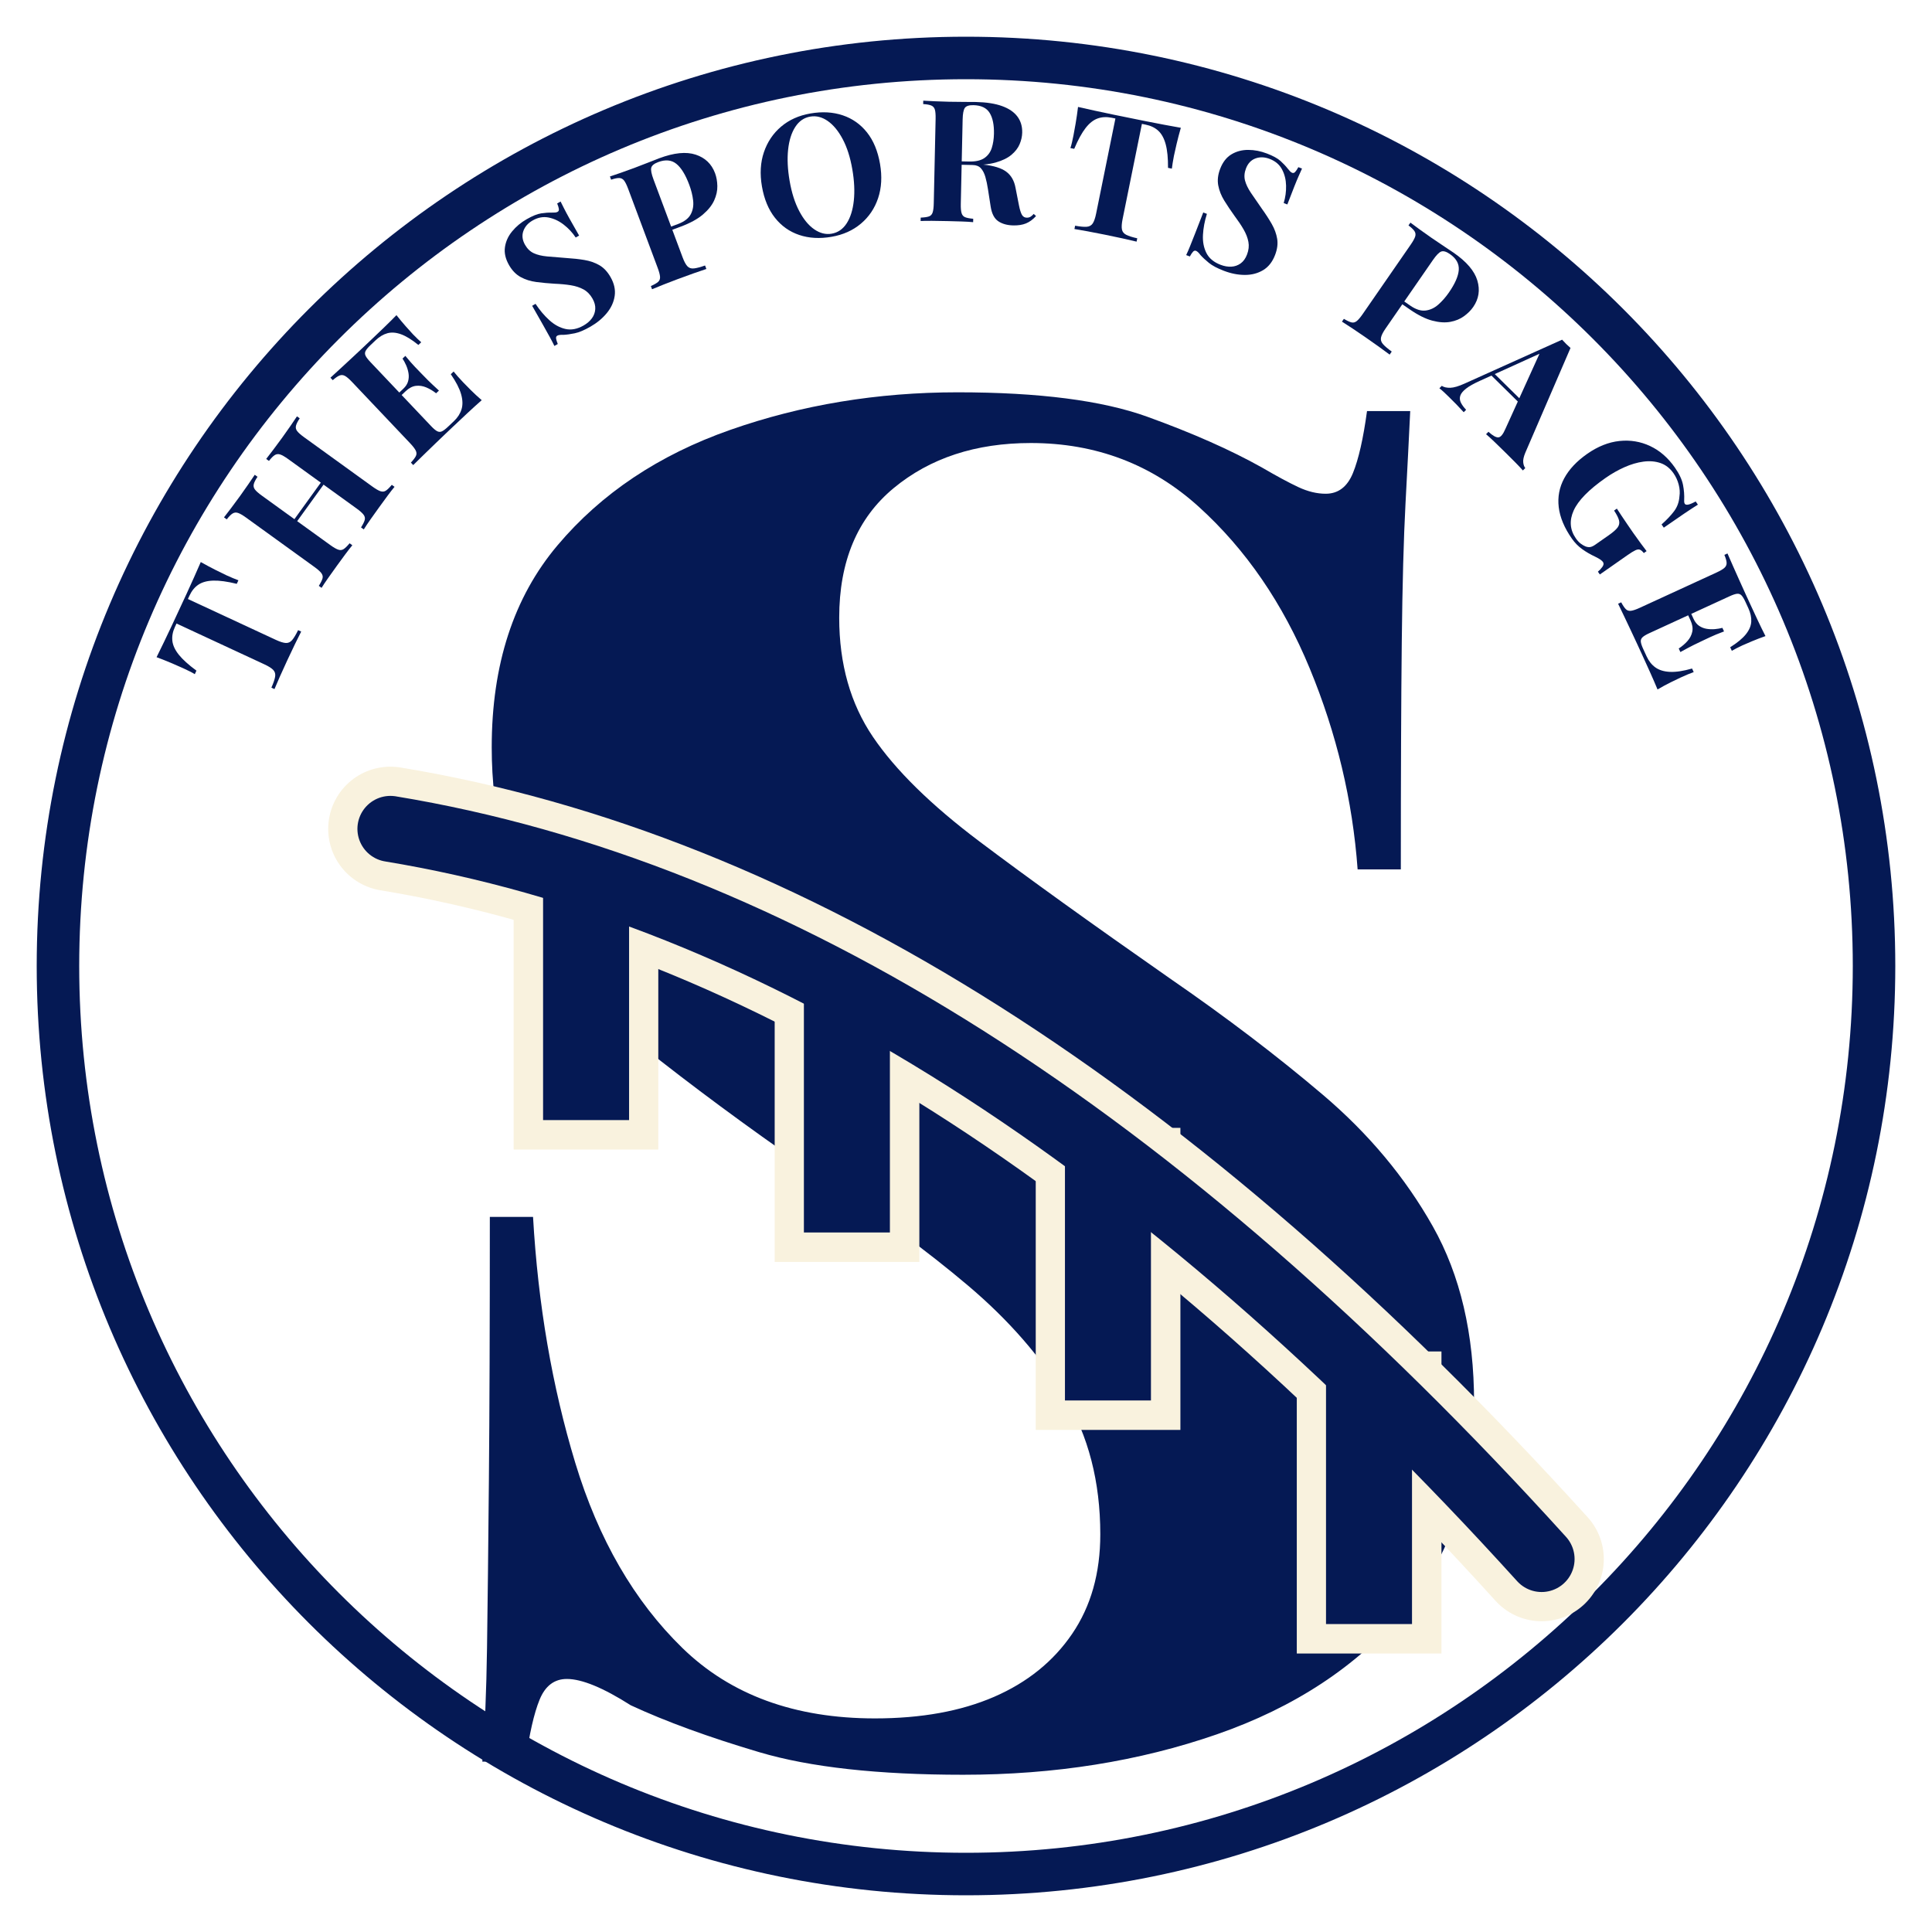
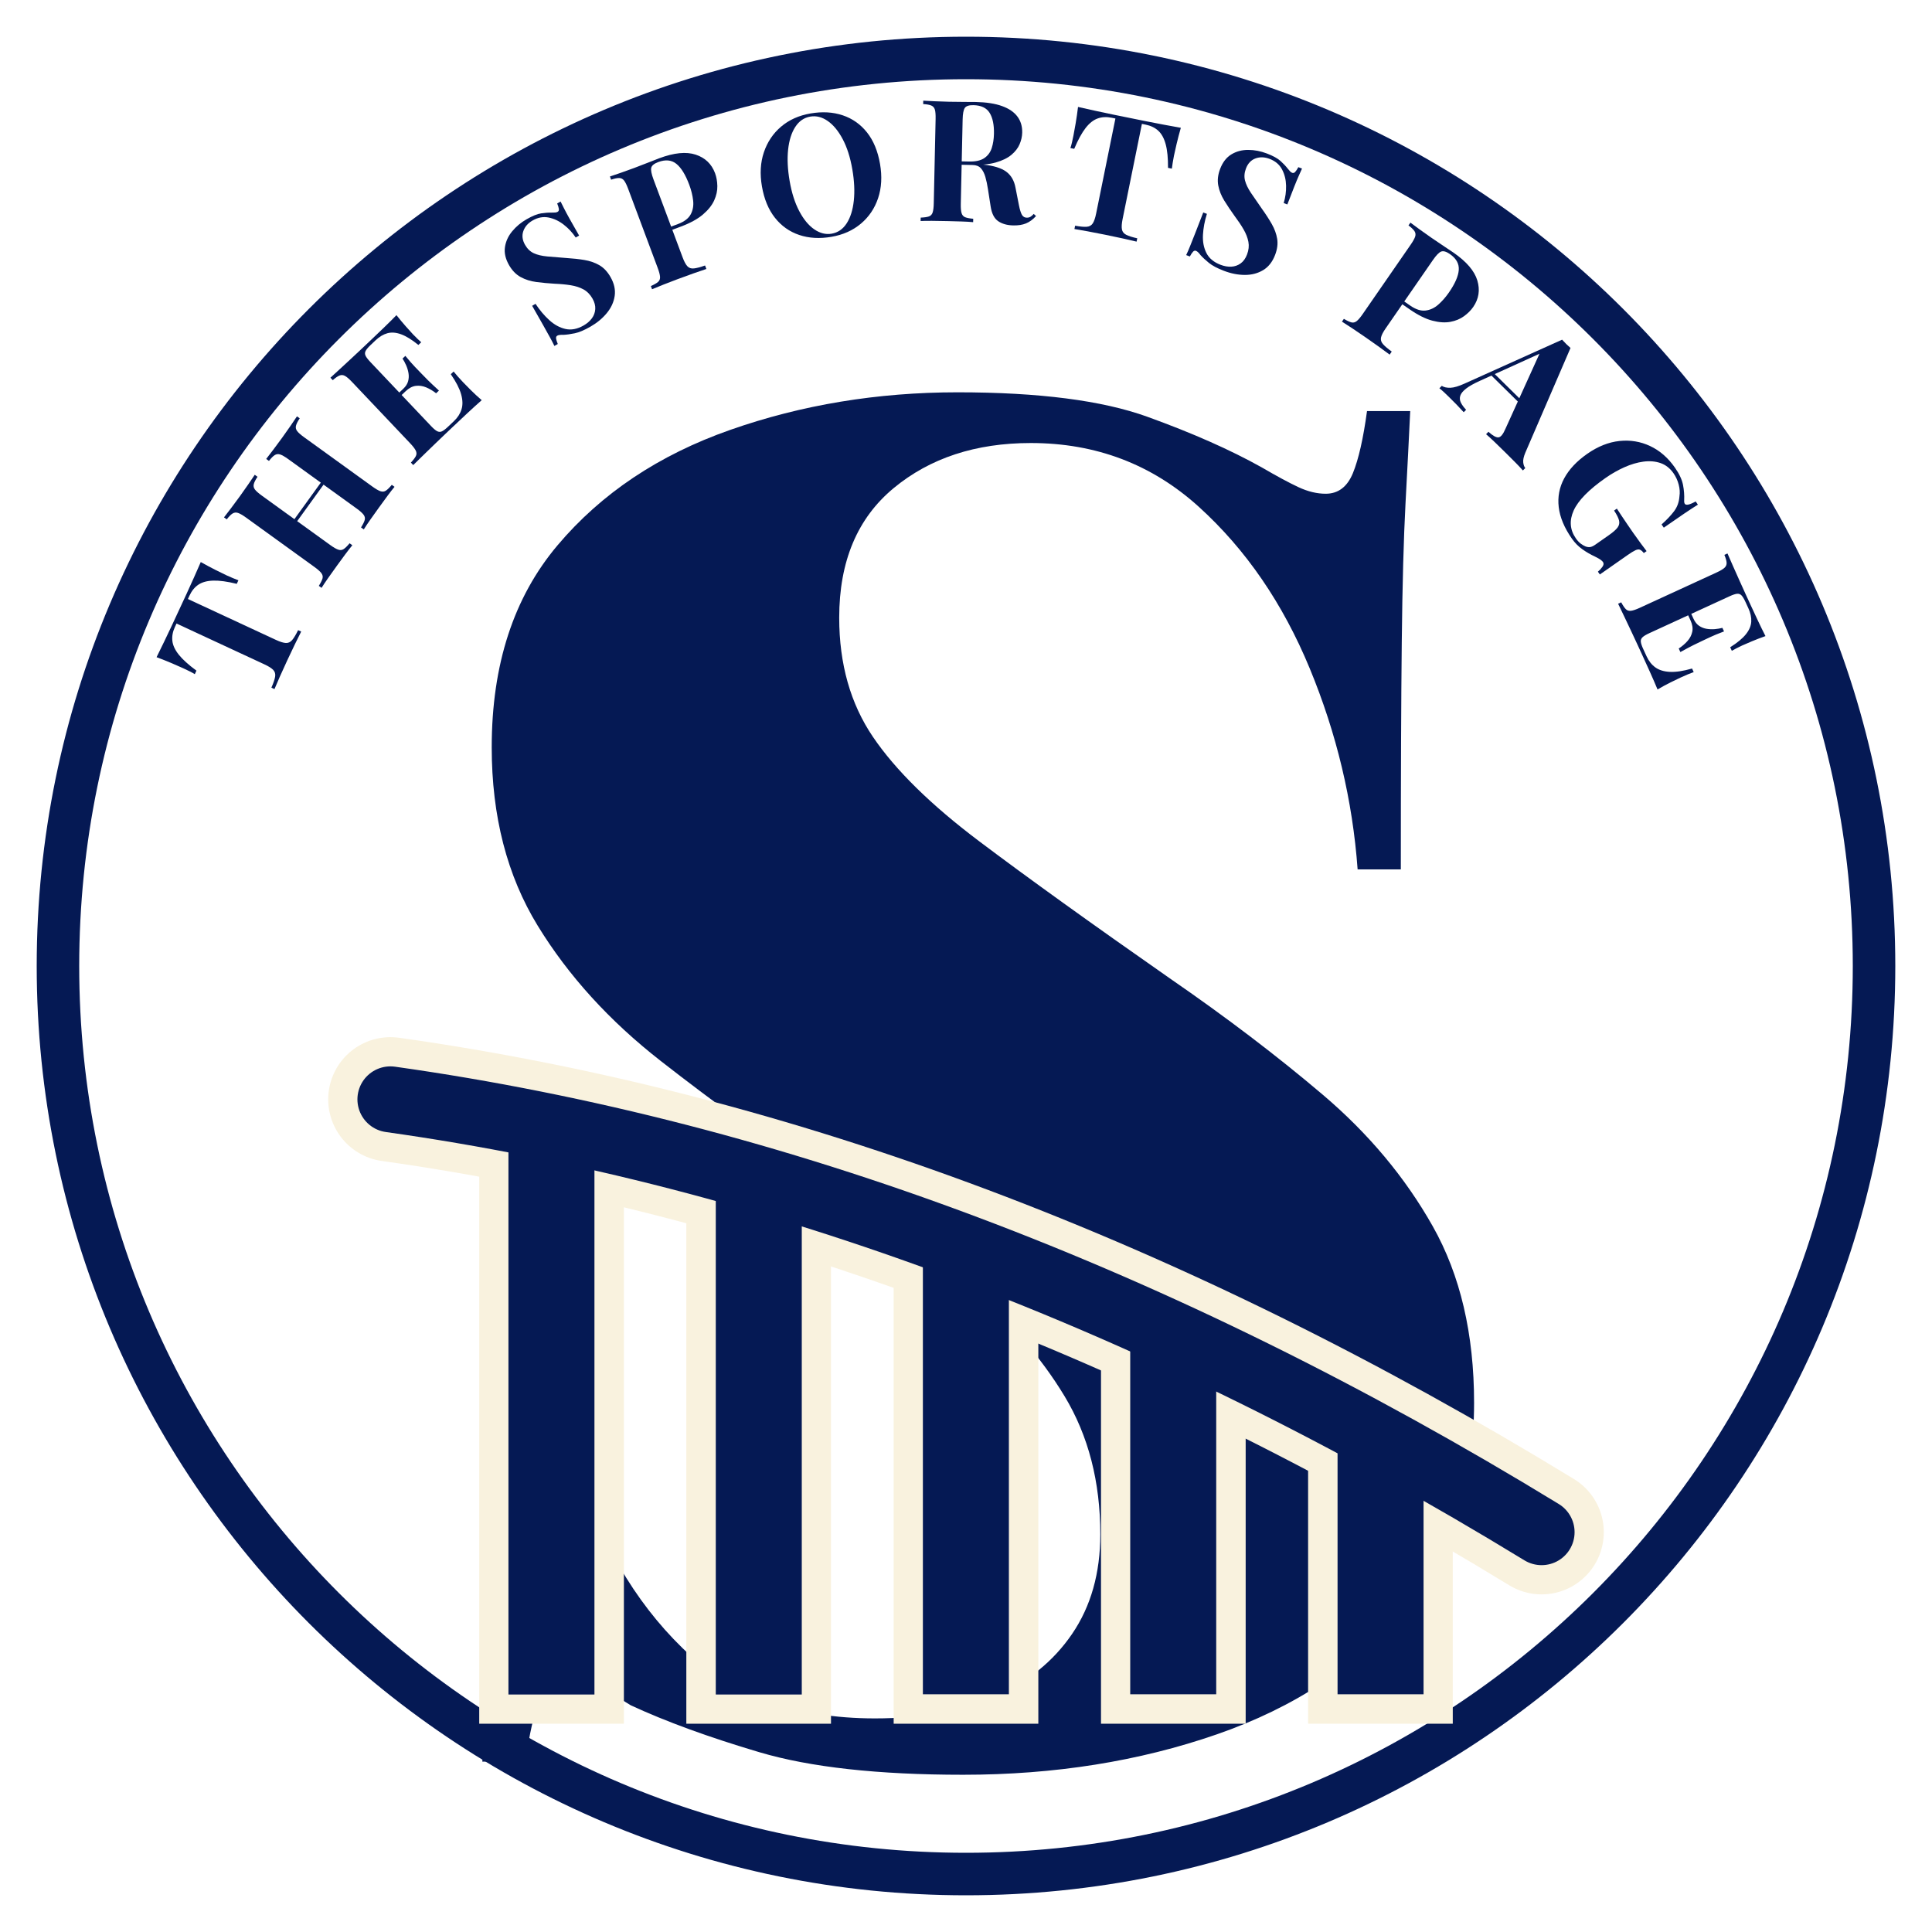
<svg xmlns="http://www.w3.org/2000/svg" width="82mm" height="82mm" viewBox="0 0 82 82">
  <circle cx="41.0" cy="41.0" r="38.540" fill="none" stroke="#051954" stroke-width="1.804" />
  <path d="M642.398 708Q638.398 657.401 636.898 610.201Q635.398 563.001 635.398 538.002Q635.398 515.802 636.398 496.002Q637.398 476.202 638.398 462.001H615.398Q598.798 546.401 574.499 595.001Q550.199 643.6 516.299 664.3Q482.4 685 435.599 685H413.398V114.2Q413.398 73.6 421.498 53.6Q429.598 33.6 452.798 27.2Q475.998 20.8 520.397 20V0Q488.998 1.4 437.298 2.2Q385.599 3 330.199 3Q275 3 226.2 2.2Q177.4 1.4 147.401 0V20Q191.801 20.8 215 27.2Q238.2 33.6 246.3 53.6Q254.4 73.6 254.4 114.2V685H232.199Q185.798 685 151.699 664.3Q117.599 643.6 93.599 595.301Q69.6 547.001 52.4 462.001H29.4Q31.4 476.202 31.9 496.002Q32.4 515.802 32.4 538.002Q32.4 563.001 30.9 610.201Q29.4 657.401 25.4 708Q71 707 125.6 706.0Q180.2 705 234.999 705.0Q289.799 705 334.399 705Q378.999 705 433.599 705.0Q488.198 705 542.998 706.0Q597.798 707 642.398 708Z" fill="#051954" transform="translate(41.000,41.000) rotate(-65.0815) translate(0,-31.570) translate(-2.771,0) scale(0.007216,-0.007216)" />
  <path d="M457.6 0V20Q489.8 22 505.736 28.0Q521.673 34 527.136 52.0Q532.6 70 532.6 106V602Q532.6 639 527.06 656.5Q521.519 674 505.36 680.5Q489.2 687 457.6 688V708Q485.4 707 528.5 706.0Q571.599 705 614.599 705Q661.034 705 701.516 706.0Q741.998 707 766.598 708V688Q734.963 687 718.68 680.5Q702.398 674 696.998 656.5Q691.598 639 691.598 602V106Q691.598 70 697.153 52.0Q702.709 34 718.913 28.0Q735.116 22 766.598 20V0Q741.998 2 701.516 2.5Q661.034 3 614.599 3Q571.599 3 528.5 2.5Q485.4 2 457.6 0ZM33.6 0V20Q65.8 22 81.737 28.0Q97.673 34 103.137 52.0Q108.601 70 108.601 106V602Q108.601 639 103.06 656.5Q97.52 674 81.36 680.5Q65.2 687 33.6 688V708Q59.522 707 101.49 706.0Q143.459 705 191.599 705Q233.799 705 274.899 706.0Q315.998 707 342.598 708V688Q310.963 687 294.681 680.5Q278.398 674 272.998 656.5Q267.598 639 267.598 602V106Q267.598 70 273.153 52.0Q278.709 34 294.913 28.0Q311.117 22 342.598 20V0Q315.998 2 274.899 2.5Q233.799 3 191.599 3Q143.459 3 101.49 2.5Q59.522 2 33.6 0ZM202.599 346V366H597.599V346Z" fill="#051954" transform="translate(41.000,41.000) rotate(-54.1592) translate(0,-31.570) translate(-3.247,0) scale(0.007216,-0.007216)" />
  <path d="M568.599 708Q564.599 664 563.099 622.901Q561.599 581.801 561.599 560.001Q561.599 540.259 562.599 522.163Q563.599 504.066 564.599 492.001H541.599Q531.999 565.401 510.799 607.701Q489.6 650 456.5 667.5Q423.4 685 377.6 685H336.598Q307.624 685 292.711 680.1Q277.798 675.2 272.698 660.325Q267.598 645.45 267.598 614V94Q267.598 63.4 272.698 48.1Q277.798 32.8 292.711 27.9Q307.624 23 336.598 23H385.599Q430.6 23 465.5 42.7Q500.4 62.4 524.799 108.999Q549.199 155.599 561.599 235.999H584.599Q581.599 203.599 581.599 151.999Q581.599 129.453 582.799 87.326Q583.999 45.2 588.599 0Q537.599 2 473.599 2.5Q409.599 3 359.599 3Q334.834 3 295.998 3.0Q257.161 3 212.134 2.5Q167.106 2 120.953 1.5Q74.8 1 33.6 0V20Q65.8 22 81.737 28.0Q97.673 34 103.137 52.0Q108.601 70 108.601 106V602Q108.601 639 103.06 656.5Q97.52 674 81.36 680.5Q65.2 687 33.6 688V708Q75.077 707 121.039 706.5Q167 706 212.052 705.5Q257.105 705 295.962 705.0Q334.82 705 359.599 705Q405.599 705 464.099 705.5Q522.599 706 568.599 708ZM412.798 366Q412.798 366 412.798 356.0Q412.798 346 412.798 346H237.598Q237.598 346 237.598 356.0Q237.598 366 237.598 366ZM441.798 498Q437.798 441 438.298 411.0Q438.798 381 438.798 356Q438.798 331 439.798 301.0Q440.798 271 444.798 214H421.798Q416.598 249 403.299 279.2Q389.999 309.4 365.199 327.7Q340.399 346 299.999 346V366Q329.999 366 350.799 378.6Q371.599 391.2 385.299 411.6Q398.999 432 407.098 454.8Q415.198 477.6 418.798 498Z" fill="#051954" transform="translate(41.000,41.000) rotate(-43.4597) translate(0,-31.570) translate(-2.648,0) scale(0.007216,-0.007216)" />
  <path d="M283.599 720.8Q342.599 720.8 374.598 708.4Q406.598 696 429.598 682Q441.598 675 449.098 671.5Q456.598 668 463.598 668Q473.598 668 478.098 679.0Q482.598 690 485.598 712H508.598Q507.598 692.6 506.098 666.4Q504.598 640.2 504.098 597.201Q503.598 554.201 503.598 484.001H480.598Q476.998 536.201 456.898 585.001Q436.798 633.8 400.498 665.4Q364.198 697 310.598 697Q262.998 697 231.798 669.8Q200.598 642.6 200.598 594.8Q200.598 554.599 220.598 526.499Q240.598 498.399 279.098 471.199Q317.598 443.999 373.397 406.4Q421.198 375 459.298 343.8Q497.398 312.6 519.998 274Q542.598 235.4 542.598 180.8Q542.598 115 508.498 71.8Q474.398 28.6 417.999 7.3Q361.599 -14 294.599 -14Q232.6 -14 195.9 -2.0Q159.2 10 133.6 23Q111.6 37 99.6 37Q89.6 37 85.1 26.0Q80.6 15 77.6 -7H54.6Q56.6 17 57.1 49.1Q57.6 81.2 58.1 132.599Q58.6 183.999 58.6 262.999H81.6Q85.6 196.999 104.1 139.599Q122.6 82.199 161.1 47.1Q199.6 12 263.6 12Q299 12 326.7 24.3Q354.4 36.6 371 61.6Q387.601 86.6 387.601 124.001Q387.601 165.601 368.401 196.701Q349.201 227.801 315.701 254.901Q282.2 282 237.6 310Q190.6 340.8 149.6 372Q108.6 403.2 84.1 443Q59.6 482.8 59.6 538.2Q59.6 601.4 91.2 641.7Q122.8 682 174.2 701.4Q225.599 720.8 283.599 720.8Z" fill="#051954" transform="translate(41.000,41.000) rotate(-29.8134) translate(0,-31.570) translate(-2.468,0) scale(0.007216,-0.007216)" />
  <path d="M33.6 708Q59.4 707 101.5 706.0Q143.599 705 185.599 705Q234.399 705 279.199 706.0Q323.999 707 342.599 707Q482.198 707 550.898 652.0Q619.597 597 619.597 510Q619.597 474 605.797 434.5Q591.998 395 558.598 361.5Q525.198 328 467.298 307.0Q409.398 286 320.599 286H218.599V306H310.599Q369.599 306 400.5 333.0Q431.4 360 442.5 404.0Q453.6 448 453.6 499Q453.6 594 425.7 641.0Q397.799 688 329.598 688Q290.798 688 279.198 671.0Q267.598 654 267.598 602V112Q267.598 73 275.698 53.8Q283.798 34.6 306.998 28.6Q330.198 22.6 374.598 21.8V0Q343.798 1.4 294.798 2.2Q245.799 3 192.199 3Q148.999 3 107.8 2.2Q66.6 1.4 33.6 0V20Q65.8 22 81.8 28.0Q97.801 34 103.201 52.0Q108.601 70 108.601 106V602Q108.601 639 103.201 656.5Q97.801 674 81.5 680.5Q65.2 687 33.6 688Z" fill="#051954" transform="translate(41.000,41.000) rotate(-20.4824) translate(0,-31.570) translate(-2.674,0) scale(0.007216,-0.007216)" />
  <path d="M396.831 722Q502.595 722 582.197 679.0Q661.798 636 705.798 555.5Q749.797 475 749.797 360Q749.797 248 704.709 164.0Q659.62 80 579.462 33.0Q499.304 -14 395.767 -14Q290.003 -14 210.401 29.0Q130.8 72 86.8 153.0Q42.8 234 42.8 348Q42.8 460 88.446 544.0Q134.091 628 213.693 675.0Q293.294 722 396.831 722ZM392.586 704Q336.799 704 295.398 659.0Q253.998 614 231.398 535.0Q208.798 456 208.798 352Q208.798 246 234.267 167.5Q259.736 89 303.335 46.5Q346.935 4 399.599 4Q455.718 4 497.159 49.0Q538.6 94 561.2 173.5Q583.8 253 583.8 356Q583.8 463 558.196 541.0Q532.592 619 489.196 661.5Q445.799 704 392.586 704Z" fill="#051954" transform="translate(41.000,41.000) rotate(-9.7828) translate(0,-31.570) translate(-3.222,0) scale(0.007216,-0.007216)" />
  <path d="M33.6 708Q59.4 707 101.5 706.0Q143.599 705 185.599 705Q234.399 705 279.199 706.0Q323.999 707 342.599 707Q436.198 707 497.498 686.4Q558.798 665.8 589.198 626.9Q619.597 588 619.597 533Q619.597 498.8 605.797 464.2Q591.998 429.6 558.598 400.5Q525.198 371.4 467.298 353.7Q409.398 336 320.599 336H224.599V356H310.599Q369.599 356 400.5 378.5Q431.4 401 442.5 438.5Q453.6 476 453.6 522Q453.6 601 425.7 644.5Q397.799 688 329.598 688Q290.798 688 279.198 671.0Q267.598 654 267.598 602V106Q267.598 70 273.298 52.0Q278.998 34 294.998 28.0Q310.998 22 342.598 20V0Q315.998 2 274.899 2.5Q233.799 3 191.599 3Q143.599 3 101.5 2.5Q59.4 2 33.6 0V20Q65.8 22 81.8 28.0Q97.801 34 103.201 52.0Q108.601 70 108.601 106V602Q108.601 639 103.201 656.5Q97.801 674 81.5 680.5Q65.2 687 33.6 688ZM222.599 353Q265.8 351.6 297.4 348.8Q329 346 352.999 343.7Q376.999 341.4 395.599 339.6Q486.598 332.2 530.498 301.2Q574.397 270.2 587.197 208.2L609.797 105Q618.597 65.2 628.797 49Q638.997 32.8 657.997 33.2Q670.797 33.6 679.598 39.4Q688.398 45.2 697.798 56.2L711.598 44Q684.598 13 653.698 -0.5Q622.799 -14 578.799 -14Q525 -14 489.8 8.9Q454.6 31.8 443.6 94L425.8 194Q418.6 235.8 408.6 267.6Q398.6 299.4 381.4 317.7Q364.199 336 332.599 336H224.599Z" fill="#051954" transform="translate(41.000,41.000) rotate(1.2507) translate(0,-31.570) translate(-2.858,0) scale(0.007216,-0.007216)" />
  <path d="M642.398 708Q638.398 657.401 636.898 610.201Q635.398 563.001 635.398 538.002Q635.398 515.802 636.398 496.002Q637.398 476.202 638.398 462.001H615.398Q598.798 546.401 574.499 595.001Q550.199 643.6 516.299 664.3Q482.4 685 435.599 685H413.398V114.2Q413.398 73.6 421.498 53.6Q429.598 33.6 452.798 27.2Q475.998 20.8 520.397 20V0Q488.998 1.4 437.298 2.2Q385.599 3 330.199 3Q275 3 226.2 2.2Q177.4 1.4 147.401 0V20Q191.801 20.8 215 27.2Q238.2 33.6 246.3 53.6Q254.4 73.6 254.4 114.2V685H232.199Q185.798 685 151.699 664.3Q117.599 643.6 93.599 595.301Q69.6 547.001 52.4 462.001H29.4Q31.4 476.202 31.9 496.002Q32.4 515.802 32.4 538.002Q32.4 563.001 30.9 610.201Q29.4 657.401 25.4 708Q71 707 125.6 706.0Q180.2 705 234.999 705.0Q289.799 705 334.399 705Q378.999 705 433.599 705.0Q488.198 705 542.998 706.0Q597.798 707 642.398 708Z" fill="#051954" transform="translate(41.000,41.000) rotate(11.4657) translate(0,-31.570) translate(-2.771,0) scale(0.007216,-0.007216)" />
  <path d="M283.599 720.8Q342.599 720.8 374.598 708.4Q406.598 696 429.598 682Q441.598 675 449.098 671.5Q456.598 668 463.598 668Q473.598 668 478.098 679.0Q482.598 690 485.598 712H508.598Q507.598 692.6 506.098 666.4Q504.598 640.2 504.098 597.201Q503.598 554.201 503.598 484.001H480.598Q476.998 536.201 456.898 585.001Q436.798 633.8 400.498 665.4Q364.198 697 310.598 697Q262.998 697 231.798 669.8Q200.598 642.6 200.598 594.8Q200.598 554.599 220.598 526.499Q240.598 498.399 279.098 471.199Q317.598 443.999 373.397 406.4Q421.198 375 459.298 343.8Q497.398 312.6 519.998 274Q542.598 235.4 542.598 180.8Q542.598 115 508.498 71.8Q474.398 28.6 417.999 7.3Q361.599 -14 294.599 -14Q232.6 -14 195.9 -2.0Q159.2 10 133.6 23Q111.6 37 99.6 37Q89.6 37 85.1 26.0Q80.6 15 77.6 -7H54.6Q56.6 17 57.1 49.1Q57.6 81.2 58.1 132.599Q58.6 183.999 58.6 262.999H81.6Q85.6 196.999 104.1 139.599Q122.6 82.199 161.1 47.1Q199.6 12 263.6 12Q299 12 326.7 24.3Q354.4 36.6 371 61.6Q387.601 86.6 387.601 124.001Q387.601 165.601 368.401 196.701Q349.201 227.801 315.701 254.901Q282.2 282 237.6 310Q190.6 340.8 149.6 372Q108.6 403.2 84.1 443Q59.6 482.8 59.6 538.2Q59.6 601.4 91.2 641.7Q122.8 682 174.2 701.4Q225.599 720.8 283.599 720.8Z" fill="#051954" transform="translate(41.000,41.000) rotate(20.9735) translate(0,-31.570) translate(-2.468,0) scale(0.007216,-0.007216)" />
  <path d="M33.6 708Q59.4 707 101.5 706.0Q143.599 705 185.599 705Q234.399 705 279.199 706.0Q323.999 707 342.599 707Q482.198 707 550.898 652.0Q619.597 597 619.597 510Q619.597 474 605.797 434.5Q591.998 395 558.598 361.5Q525.198 328 467.298 307.0Q409.398 286 320.599 286H218.599V306H310.599Q369.599 306 400.5 333.0Q431.4 360 442.5 404.0Q453.6 448 453.6 499Q453.6 594 425.7 641.0Q397.799 688 329.598 688Q290.798 688 279.198 671.0Q267.598 654 267.598 602V112Q267.598 73 275.698 53.8Q283.798 34.6 306.998 28.6Q330.198 22.6 374.598 21.8V0Q343.798 1.4 294.798 2.2Q245.799 3 192.199 3Q148.999 3 107.8 2.2Q66.6 1.4 33.6 0V20Q65.8 22 81.8 28.0Q97.801 34 103.201 52.0Q108.601 70 108.601 106V602Q108.601 639 103.201 656.5Q97.801 674 81.5 680.5Q65.2 687 33.6 688Z" fill="#051954" transform="translate(41.000,41.000) rotate(34.6656) translate(0,-31.570) translate(-2.674,0) scale(0.007216,-0.007216)" />
  <path d="M367.998 710 610.798 84Q625.198 48.4 642.398 34.7Q659.598 21 673.798 20V0Q644.199 2 603.799 2.5Q563.4 3 521.8 3Q475.601 3 435.001 2.5Q394.401 2 369.801 0V20Q420.801 22 434.501 37.5Q448.201 53 428.201 104L257.801 568.601L276.201 594.801L123.8 198.599Q102.4 143.599 97.9 108.899Q93.4 74.2 102.8 55.2Q112.2 36.2 133.6 28.6Q155 21 185.4 20V0Q152 2 122.1 2.5Q92.2 3 60.8 3Q39.4 3 19.5 2.5Q-0.4 2 -15.4 0V20Q6.4 24.4 28.3 47.1Q50.2 69.8 71.4 124.999L298.6 710Q314.6 708.8 333.299 708.8Q351.999 708.8 367.998 710ZM437.8 288V268H139.8L149.8 288Z" fill="#051954" transform="translate(41.000,41.000) rotate(44.5401) translate(0,-31.570) translate(-2.767,0) scale(0.007216,-0.007216)" />
  <path d="M404.799 722Q472.799 722 515.799 702.8Q558.798 683.6 593.198 657Q604.999 647.6 613.198 647.6Q632.198 647.6 638.198 708H661.198Q659.198 669.2 658.198 613.5Q657.198 557.8 657.198 466H634.198Q627.198 526 612.699 570.7Q598.199 615.399 559 646.999Q534.799 670.2 499.199 683.2Q463.598 696.2 427.998 696.2Q373.198 696.2 334.198 667.5Q295.198 638.801 270.098 590.101Q244.998 541.401 233.097 479.901Q221.197 418.401 221.197 352.4Q221.197 172.4 270.798 89.2Q320.398 6 412.999 6Q437 6 454.8 12Q472.6 18 484 25.6Q498.201 35.601 503.201 47.401Q508.201 59.201 508.201 77.601V176Q508.201 221.8 500.501 244.2Q492.801 266.6 471.001 274.8Q449.201 283 407.201 284V304Q428.201 303 457.6 302.5Q487 302 519.2 301.5Q551.4 301 578.199 301Q620.199 301 655.099 302.0Q689.998 303 712.198 304V284Q693.198 283 683.398 277.0Q673.598 271 670.398 253.0Q667.198 235 667.198 198V0H647.198Q646.198 17 639.398 37.0Q632.598 57 617.798 57Q610.598 57 599.498 53.4Q588.399 49.8 563.799 36.4Q527.199 15 486.299 0.5Q445.399 -14 399.999 -14Q283.8 -14 204 28.8Q124.2 71.6 83.7 152.2Q43.2 232.8 43.2 345.6Q43.2 459.6 89.7 544.0Q136.2 628.4 217.7 675.2Q299.199 722 404.799 722Z" fill="#051954" transform="translate(41.000,41.000) rotate(55.0301) translate(0,-31.570) translate(-3.013,0) scale(0.007216,-0.007216)" />
  <path d="M568.599 708Q564.599 664 563.099 622.901Q561.599 581.801 561.599 560.001Q561.599 540.259 562.599 522.163Q563.599 504.066 564.599 492.001H541.599Q531.999 565.401 510.799 607.701Q489.6 650 456.5 667.5Q423.4 685 377.6 685H336.598Q307.624 685 292.711 680.1Q277.798 675.2 272.698 660.325Q267.598 645.45 267.598 614V94Q267.598 63.4 272.698 48.1Q277.798 32.8 292.711 27.9Q307.624 23 336.598 23H385.599Q430.6 23 465.5 42.7Q500.4 62.4 524.799 108.999Q549.199 155.599 561.599 235.999H584.599Q581.599 203.599 581.599 151.999Q581.599 129.453 582.799 87.326Q583.999 45.2 588.599 0Q537.599 2 473.599 2.5Q409.599 3 359.599 3Q334.834 3 295.998 3.0Q257.161 3 212.134 2.5Q167.106 2 120.953 1.5Q74.8 1 33.6 0V20Q65.8 22 81.737 28.0Q97.673 34 103.137 52.0Q108.601 70 108.601 106V602Q108.601 639 103.06 656.5Q97.52 674 81.36 680.5Q65.2 687 33.6 688V708Q75.077 707 121.039 706.5Q167 706 212.052 705.5Q257.105 705 295.962 705.0Q334.82 705 359.599 705Q405.599 705 464.099 705.5Q522.599 706 568.599 708ZM412.798 366Q412.798 366 412.798 356.0Q412.798 346 412.798 346H237.598Q237.598 346 237.598 356.0Q237.598 366 237.598 366ZM441.798 498Q437.798 441 438.298 411.0Q438.798 381 438.798 356Q438.798 331 439.798 301.0Q440.798 271 444.798 214H421.798Q416.598 249 403.299 279.2Q389.999 309.4 365.199 327.7Q340.399 346 299.999 346V366Q329.999 366 350.799 378.6Q371.599 391.2 385.299 411.6Q398.999 432 407.098 454.8Q415.198 477.6 418.798 498Z" fill="#051954" transform="translate(41.000,41.000) rotate(65.3041) translate(0,-31.570) translate(-2.648,0) scale(0.007216,-0.007216)" />
  <path d="M302 722Q367 722 403.0 709.0Q439 696 464 682Q476 675 483.5 671.5Q491 668 498 668Q508 668 512.5 679.0Q517 690 520 712H543Q542 691 540.5 663.0Q539 635 538.5 589.0Q538 543 538 468H515Q511 523 489.5 575.0Q468 627 430.5 661.0Q393 695 341 695Q297 695 268.0 671.0Q239 647 239 602Q239 565 257.0 538.5Q275 512 313.5 483.0Q352 454 415 410Q460 379 496.5 348.0Q533 317 555.0 278.0Q577 239 577 184Q577 117 539.5 73.0Q502 29 440.0 7.5Q378 -14 305 -14Q237 -14 196.5 -2.0Q156 10 128 23Q106 37 94 37Q84 37 79.5 26.0Q75 15 72 -7H49Q51 19 51.5 53.5Q52 88 52.5 143.0Q53 198 53 283H76Q80 213 98.5 152.0Q117 91 155.5 53.5Q194 16 258 16Q295 16 321.5 27.5Q348 39 363.0 61.0Q378 83 378 114Q378 156 359.0 187.5Q340 219 307.5 246.5Q275 274 232 302Q185 334 144.0 366.0Q103 398 78.5 438.0Q54 478 54 533Q54 599 89.0 640.5Q124 682 181.0 702.0Q238 722 302 722Z" fill="#051954" transform="translate(16.565,74.210) scale(0.079722,-0.079722)" />
-   <rect x="21.80" y="35.97" width="6.14" height="12.82" fill="#f9f2de" />
-   <rect x="32.88" y="40.74" width="6.14" height="12.82" fill="#f9f2de" />
-   <rect x="43.96" y="47.87" width="6.14" height="12.82" fill="#f9f2de" />
-   <rect x="55.04" y="57.36" width="6.14" height="12.82" fill="#f9f2de" />
-   <path d="M16.57,35.18 Q41.00,39.20 65.43,66.17" stroke="#f9f2de" stroke-width="5.28" stroke-linecap="round" fill="none" />
-   <rect x="23.05" y="37.21" width="3.65" height="10.33" fill="#051954" />
-   <rect x="34.12" y="41.98" width="3.65" height="10.33" fill="#051954" />
-   <rect x="45.20" y="49.11" width="3.65" height="10.33" fill="#051954" />
-   <rect x="56.28" y="58.60" width="3.65" height="10.33" fill="#051954" />
-   <path d="M16.57,35.18 Q41.00,39.20 65.43,66.17" stroke="#051954" stroke-width="2.80" stroke-linecap="round" fill="none" />
+   <rect x="20.34" y="46.61" width="6.14" height="26.55" fill="#f9f2de" />
+   <rect x="29.13" y="48.80" width="6.14" height="24.36" fill="#f9f2de" />
+   <rect x="37.93" y="51.73" width="6.14" height="21.43" fill="#f9f2de" />
+   <rect x="46.73" y="55.41" width="6.14" height="17.75" fill="#f9f2de" />
+   <rect x="55.52" y="59.83" width="6.14" height="13.33" fill="#f9f2de" />
+   <path d="M16.57,46.66 Q41.00,50.10 65.43,65.03" stroke="#f9f2de" stroke-width="5.28" stroke-linecap="round" fill="none" />
+   <rect x="21.58" y="47.85" width="3.65" height="24.07" fill="#051954" />
+   <rect x="30.38" y="50.04" width="3.65" height="21.88" fill="#051954" />
+   <rect x="39.17" y="52.97" width="3.65" height="18.94" fill="#051954" />
+   <rect x="47.97" y="56.65" width="3.65" height="15.26" fill="#051954" />
+   <rect x="56.77" y="61.07" width="3.65" height="10.84" fill="#051954" />
+   <path d="M16.57,46.66 Q41.00,50.10 65.43,65.03" stroke="#051954" stroke-width="2.80" stroke-linecap="round" fill="none" />
</svg>
